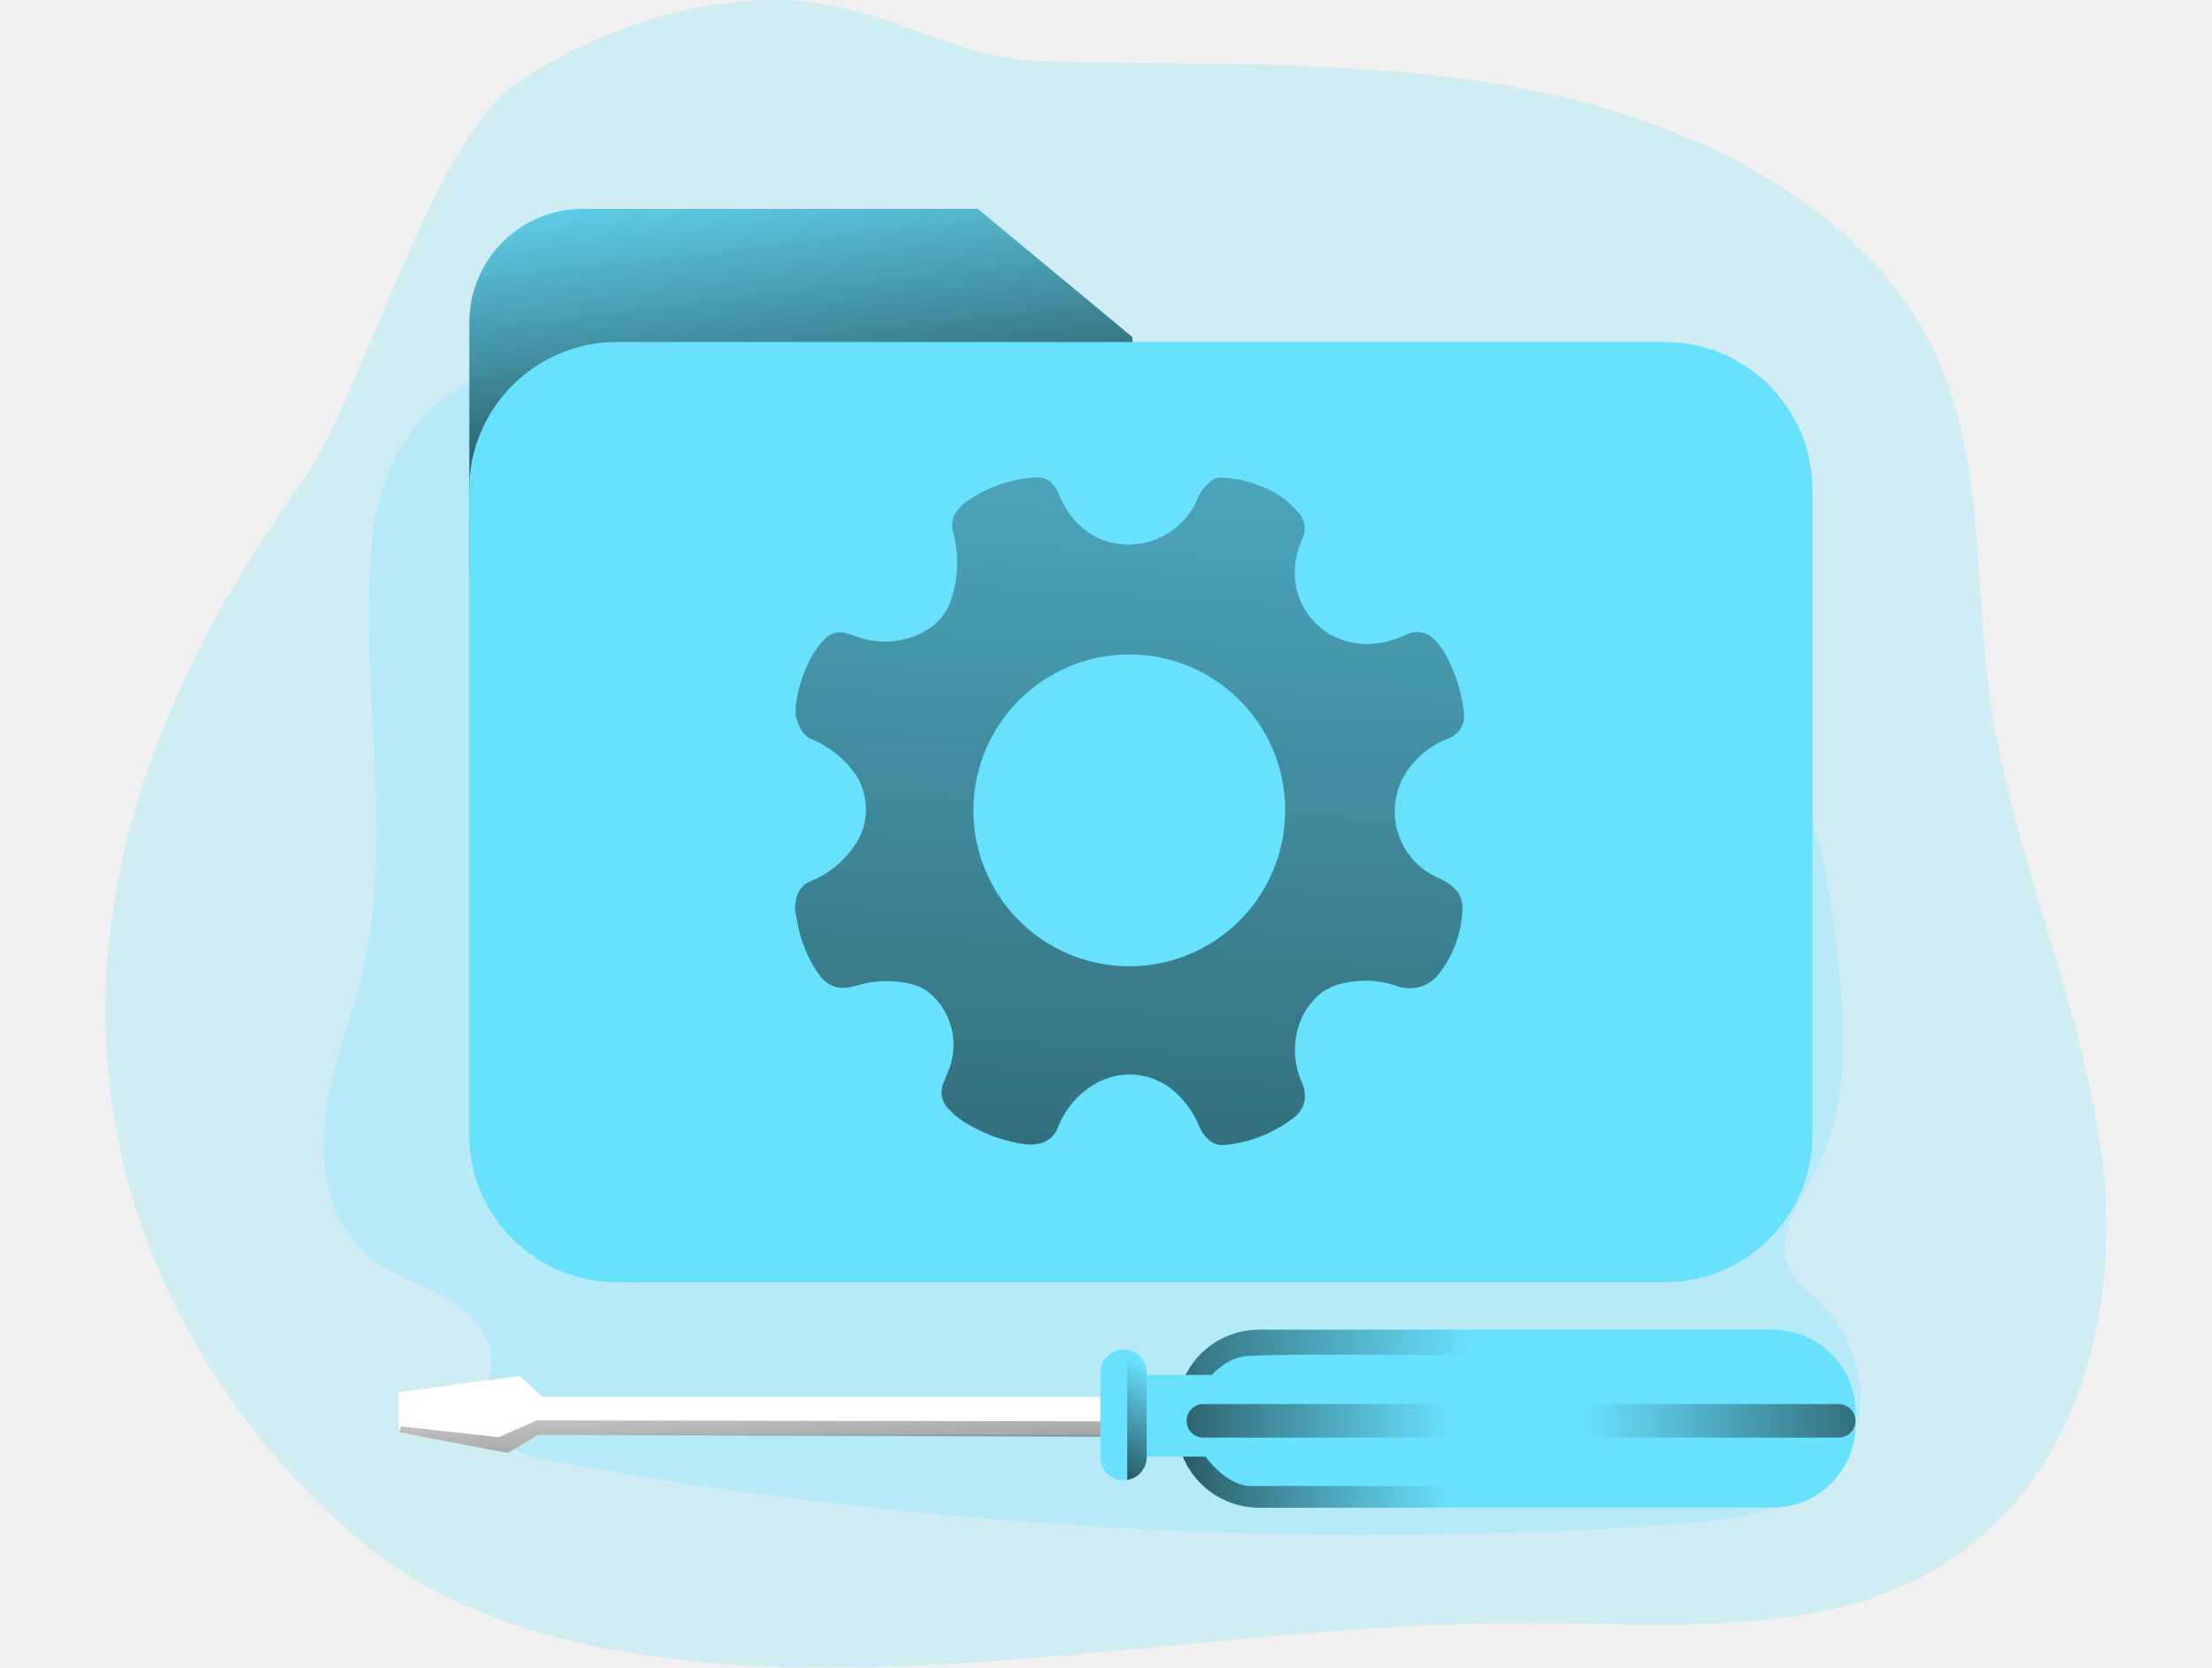
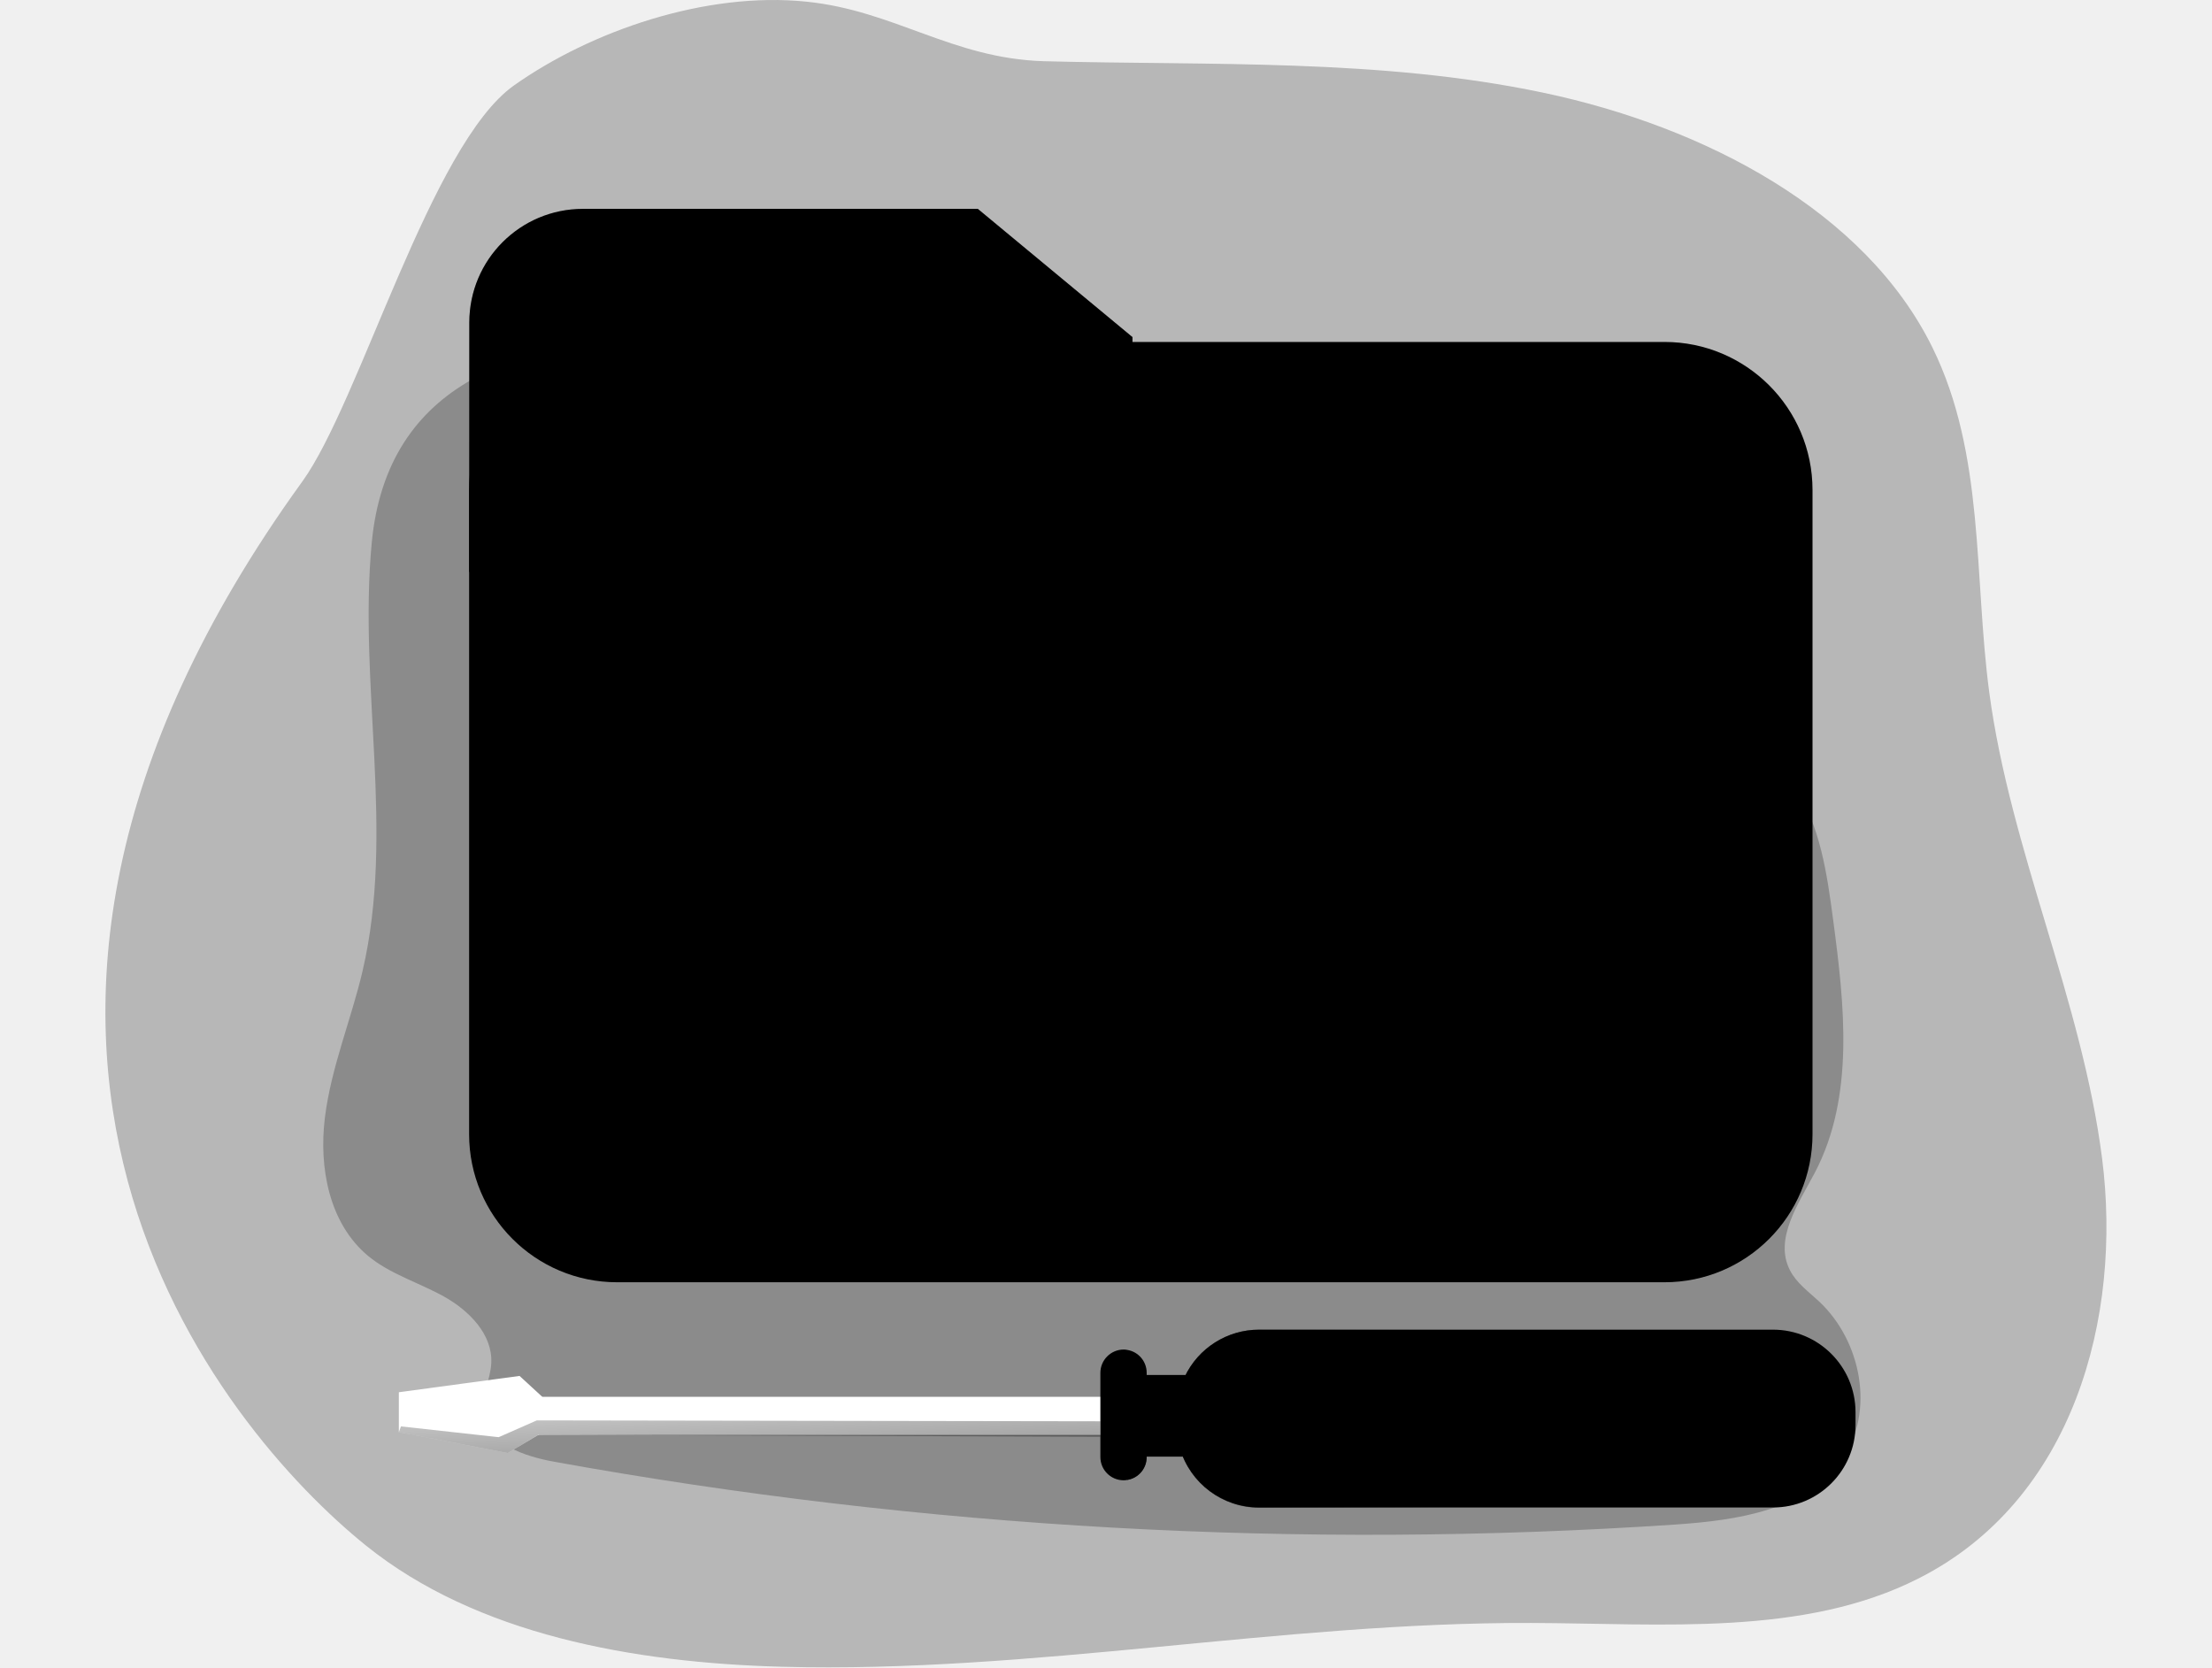
<svg xmlns="http://www.w3.org/2000/svg" xmlns:xlink="http://www.w3.org/1999/xlink" id="Layer_1" data-name="Layer 1" viewBox="0 0 382.53 318.69" width="406" height="306" class="illustration styles_illustrationTablet__1DWOa">
  <defs>
    <linearGradient id="linear-gradient" x1="146" y1="26.45" x2="157.8" y2="125.68" gradientUnits="userSpaceOnUse">
      <stop offset="0" stop-opacity="0" />
      <stop offset="0.99" />
    </linearGradient>
    <linearGradient id="linear-gradient-2" x1="227.15" y1="-53.31" x2="196.61" y2="511.54" gradientUnits="userSpaceOnUse">
      <stop offset="0" stop-opacity="0" />
      <stop offset="0.95" />
    </linearGradient>
    <linearGradient id="linear-gradient-3" x1="277.01" y1="281.3" x2="187.32" y2="285.3" xlink:href="#linear-gradient-2" />
    <linearGradient id="linear-gradient-4" x1="280.56" y1="263.11" x2="167.47" y2="248.23" xlink:href="#linear-gradient-2" />
    <linearGradient id="linear-gradient-5" x1="256.93" y1="271.8" x2="161" y2="270.58" xlink:href="#linear-gradient-2" />
    <linearGradient id="linear-gradient-6" x1="282.68" y1="271.73" x2="390.76" y2="270.86" xlink:href="#linear-gradient-2" />
    <linearGradient id="linear-gradient-7" x1="221.13" y1="261.85" x2="204.04" y2="293.85" xlink:href="#linear-gradient-2" />
    <linearGradient id="linear-gradient-8" x1="122.37" y1="253.77" x2="125.19" y2="323.2" xlink:href="#linear-gradient-2" />
  </defs>
-   <path d="M98.31,16.32C82.43,27.58,68.88,76.78,57.88,92-19.84,199.43,42.5,273.18,70.05,295.39c21.12,17,51.05,22.4,79.52,23.16,47.85,1.27,95.33-8.53,143.2-8.37,25.21.09,52.12,2.6,74-8.48,29.74-15,39-50,35.15-80.26s-17.55-58.95-21.58-89.17c-2.95-22.16-.81-45.46-10.87-65.9-12.81-26-43.38-42.16-74.47-48.7s-63.47-5.16-95.4-6C182.1,11.14,171.05,2,154.25.29,135-1.7,113.07,5.87,98.31,16.32Z" transform="translate(-20.24 0.03)" fill="#68e1fd" opacity="0.24" style="isolation: isolate;" />
-   <path d="M71.15,103.68c-2.59,27.24,4.47,55.2-1.75,81.85-2.19,9.38-6,18.4-7.2,28S63,233.8,70.42,240c4.23,3.51,9.69,5.1,14.5,7.77S94.25,255,94,260.46c-.14,3.28-2,6.41-1.55,9.66.77,5.85,7.83,8.21,13.64,9.26a875.68,875.68,0,0,0,214.09,12c11.88-.8,25.36-2.73,32.09-12.55,6.24-9.12,3.62-22.55-4.45-30.1-2-1.87-4.34-3.52-5.59-6-3.06-6,1.68-12.72,4.8-18.67,7.6-14.52,5.64-32,3.48-48.22-1.18-8.91-2.49-18.16-7.46-25.65-5.09-7.66-13.37-12.49-21.39-17-35.55-20-71.91-39-110.7-51.62C173.88,69.56,77,42.07,71.15,103.68Z" transform="translate(-20.24 0.03)" fill="#68e1fd" opacity="0.24" style="isolation: isolate;" />
-   <path d="M187,39.89H111.53A21.72,21.72,0,0,0,89.8,61.61v47.67H216.56V64.41Z" transform="translate(-20.24 0.03)" fill="#68e1fd" />
+   <path d="M98.31,16.32C82.43,27.58,68.88,76.78,57.88,92-19.84,199.43,42.5,273.18,70.05,295.39c21.12,17,51.05,22.4,79.52,23.16,47.85,1.27,95.33-8.53,143.2-8.37,25.21.09,52.12,2.6,74-8.48,29.74-15,39-50,35.15-80.26s-17.55-58.95-21.58-89.17c-2.95-22.16-.81-45.46-10.87-65.9-12.81-26-43.38-42.16-74.47-48.7s-63.47-5.16-95.4-6C182.1,11.14,171.05,2,154.25.29,135-1.7,113.07,5.87,98.31,16.32Z" transform="translate(-20.24 0.03)" fill="currentColor" opacity="0.24" style="isolation: isolate;" />
+   <path d="M71.15,103.68c-2.59,27.24,4.47,55.2-1.75,81.85-2.19,9.38-6,18.4-7.2,28S63,233.8,70.42,240c4.23,3.51,9.69,5.1,14.5,7.77S94.25,255,94,260.46c-.14,3.28-2,6.41-1.55,9.66.77,5.85,7.83,8.21,13.64,9.26a875.68,875.68,0,0,0,214.09,12c11.88-.8,25.36-2.73,32.09-12.55,6.24-9.12,3.62-22.55-4.45-30.1-2-1.87-4.34-3.52-5.59-6-3.06-6,1.68-12.72,4.8-18.67,7.6-14.52,5.64-32,3.48-48.22-1.18-8.91-2.49-18.16-7.46-25.65-5.09-7.66-13.37-12.49-21.39-17-35.55-20-71.91-39-110.7-51.62C173.88,69.56,77,42.07,71.15,103.68Z" transform="translate(-20.24 0.03)" fill="currentColor" opacity="0.24" style="isolation: isolate;" />
+   <path d="M187,39.89H111.53A21.72,21.72,0,0,0,89.8,61.61v47.67H216.56V64.41Z" transform="translate(-20.24 0.03)" fill="currentColor" />
  <path d="M187,39.89H111.53A21.72,21.72,0,0,0,89.8,61.61v47.67H216.56V64.41Z" transform="translate(-20.24 0.03)" fill="url(#linear-gradient)" />
-   <rect x="69.52" y="65.36" width="256.8" height="179.73" rx="28.3" fill="#68e1fd" />
+   <rect x="69.52" y="65.36" width="256.8" height="179.73" rx="28.3" fill="currentColor" />
  <g id="S5qw0R">
    <path d="M152.18,136.77v-2.09a1.76,1.76,0,0,0,.1-.3,24.26,24.26,0,0,1,2.34-7.68,15.06,15.06,0,0,1,3.06-4.51,4.08,4.08,0,0,1,4.41-1.11c.53.19,1.08.33,1.61.52a15.69,15.69,0,0,0,10.6.16c3.47-1.22,6.27-3.3,7.53-7a21.89,21.89,0,0,0,.49-12.89,4.72,4.72,0,0,1,1.19-4.84,11.32,11.32,0,0,1,2-1.66,26.55,26.55,0,0,1,11.68-4.11c2.75-.34,4.23.59,5.28,3.17,0,.06,0,.12.07.18,1.71,3.92,4.31,7,8.37,8.57a14.32,14.32,0,0,0,18.19-8.09A8.36,8.36,0,0,1,231.46,92a3.11,3.11,0,0,1,2.16-.76,21.84,21.84,0,0,1,7.4,1.63A17.25,17.25,0,0,1,248.34,98a4.31,4.31,0,0,1,.82,4.6c-.1.26-.19.53-.3.79a14.22,14.22,0,0,0-1.2,4.71,13.6,13.6,0,0,0,7,13.31c4.7,2.45,9.5,2,14.2-.11a4.57,4.57,0,0,1,5.38.86,13.31,13.31,0,0,1,1.91,2.46A29.3,29.3,0,0,1,279.89,136a4.6,4.6,0,0,1-3,5.15,17,17,0,0,0-6.95,5,13.88,13.88,0,0,0,5.34,21.74,9.35,9.35,0,0,1,2.37,1.46,5.1,5.1,0,0,1,2,4.31,21.22,21.22,0,0,1-4.55,12.5,7,7,0,0,1-7.82,2.33,17.92,17.92,0,0,0-9.63-.73,10.92,10.92,0,0,0-5.48,2.38,13.86,13.86,0,0,0-3.42,4.78,15.18,15.18,0,0,0,.27,12.09,6.71,6.71,0,0,1,.51,2.64,5.08,5.08,0,0,1-2.21,4,25.3,25.3,0,0,1-12.89,5.15,4,4,0,0,1-3-.73,6.86,6.86,0,0,1-2.08-2.76,17.77,17.77,0,0,0-4-6,13,13,0,0,0-16.31-1.94,16.53,16.53,0,0,0-6.68,8,4.83,4.83,0,0,1-4,3.25,8.46,8.46,0,0,1-2.46.05,29.76,29.76,0,0,1-10.28-3.53,15.66,15.66,0,0,1-4.27-3.28,4.39,4.39,0,0,1-1-4.66c.29-.84.67-1.65,1-2.47a13.08,13.08,0,0,0-2.91-14.38,8.87,8.87,0,0,0-4-2.26,19.94,19.94,0,0,0-10.86.33c-3.18.93-5.49.1-7.29-2.69a24.94,24.94,0,0,1-3.31-7.32c-.38-1.44-.62-2.92-.92-4.38v-.91c0-.23.09-.46.12-.69a4.61,4.61,0,0,1,3-4.08,18.41,18.41,0,0,0,7.88-6.22,12.18,12.18,0,0,0-.45-15.48,19.49,19.49,0,0,0-7.51-5.46A4.06,4.06,0,0,1,153,139C152.64,138.3,152.43,137.52,152.18,136.77Zm93.58,18a29.8,29.8,0,1,0-29.88,29.89A29.79,29.79,0,0,0,245.76,154.81Z" transform="translate(-20.24 0.03)" fill="url(#linear-gradient-2)" />
  </g>
  <path d="M264.5,274.24H98.31c-2.88,0-15.62-1.64-15.62-3.65h0c0-2,12.74-3.64,15.62-3.64H264.5Z" transform="translate(-20.24 0.03)" fill="#fff" />
-   <path d="M354.78,269.87v2.49A15.77,15.77,0,0,1,339,288.11H240.77a15.79,15.79,0,0,1-15.13-11.31,15.48,15.48,0,0,1-.65-4.44v-2.49a15.22,15.22,0,0,1,1.56-6.75,15.72,15.72,0,0,1,14.22-9H339A15.78,15.78,0,0,1,354.78,269.87Z" transform="translate(-20.24 0.03)" fill="#68e1fd" />
+   <path d="M354.78,269.87v2.49A15.77,15.77,0,0,1,339,288.11H240.77a15.79,15.79,0,0,1-15.13-11.31,15.48,15.48,0,0,1-.65-4.44v-2.49a15.22,15.22,0,0,1,1.56-6.75,15.72,15.72,0,0,1,14.22-9H339A15.78,15.78,0,0,1,354.78,269.87Z" transform="translate(-20.24 0.03)" fill="currentColor" />
  <path d="M286.41,284v4.16H240.77a15.79,15.79,0,0,1-15.13-11.31,15,15,0,0,1,3.42-.59S233.5,284,239.24,284Z" transform="translate(-20.24 0.03)" fill="url(#linear-gradient-3)" />
-   <path d="M219.28,262.36v16.11a4.4,4.4,0,0,1-3.72,4.37,3.17,3.17,0,0,1-.69.07,4.44,4.44,0,0,1-4.44-4.44V262.36a4.46,4.46,0,0,1,4.44-4.44,3.17,3.17,0,0,1,.69.07A4.42,4.42,0,0,1,219.28,262.36Z" transform="translate(-20.24 0.03)" fill="#68e1fd" />
+   <path d="M219.28,262.36v16.11a4.4,4.4,0,0,1-3.72,4.37,3.17,3.17,0,0,1-.69.07,4.44,4.44,0,0,1-4.44-4.44V262.36a4.46,4.46,0,0,1,4.44-4.44,3.17,3.17,0,0,1,.69.07A4.42,4.42,0,0,1,219.28,262.36Z" transform="translate(-20.24 0.03)" fill="currentColor" />
  <path d="M298.09,259.2s-53.65-.69-59.91,0-9.71,8.33-9.71,8.33a19,19,0,0,1-1.92-4.41,15.72,15.72,0,0,1,14.22-9h57Z" transform="translate(-20.24 0.03)" fill="url(#linear-gradient-4)" />
-   <rect x="196.09" y="262.81" width="18.74" height="15.61" fill="#68e1fd" />
+   <rect x="196.09" y="262.81" width="18.74" height="15.61" fill="currentColor" />
  <rect x="206.67" y="268.37" width="65.23" height="6.42" rx="3.21" fill="url(#linear-gradient-5)" />
  <rect x="269.3" y="268.37" width="65.23" height="6.42" rx="3.21" fill="url(#linear-gradient-6)" />
  <path d="M219.28,262.36v16.11a4.4,4.4,0,0,1-3.72,4.37V258A4.42,4.42,0,0,1,219.28,262.36Z" transform="translate(-20.24 0.03)" fill="url(#linear-gradient-7)" />
  <polygon points="83.5 266.98 79.16 262.99 56.09 266.11 56.09 273.74 76.91 277.73 83.33 273.92 83.5 266.98" fill="#fff" />
  <polygon points="190.19 271.66 82.46 271.49 75.17 274.7 56.49 272.64 56.09 273.74 76.91 277.73 82.72 274.26 190.19 274.61 190.19 271.66" fill="url(#linear-gradient-8)" />
</svg>
